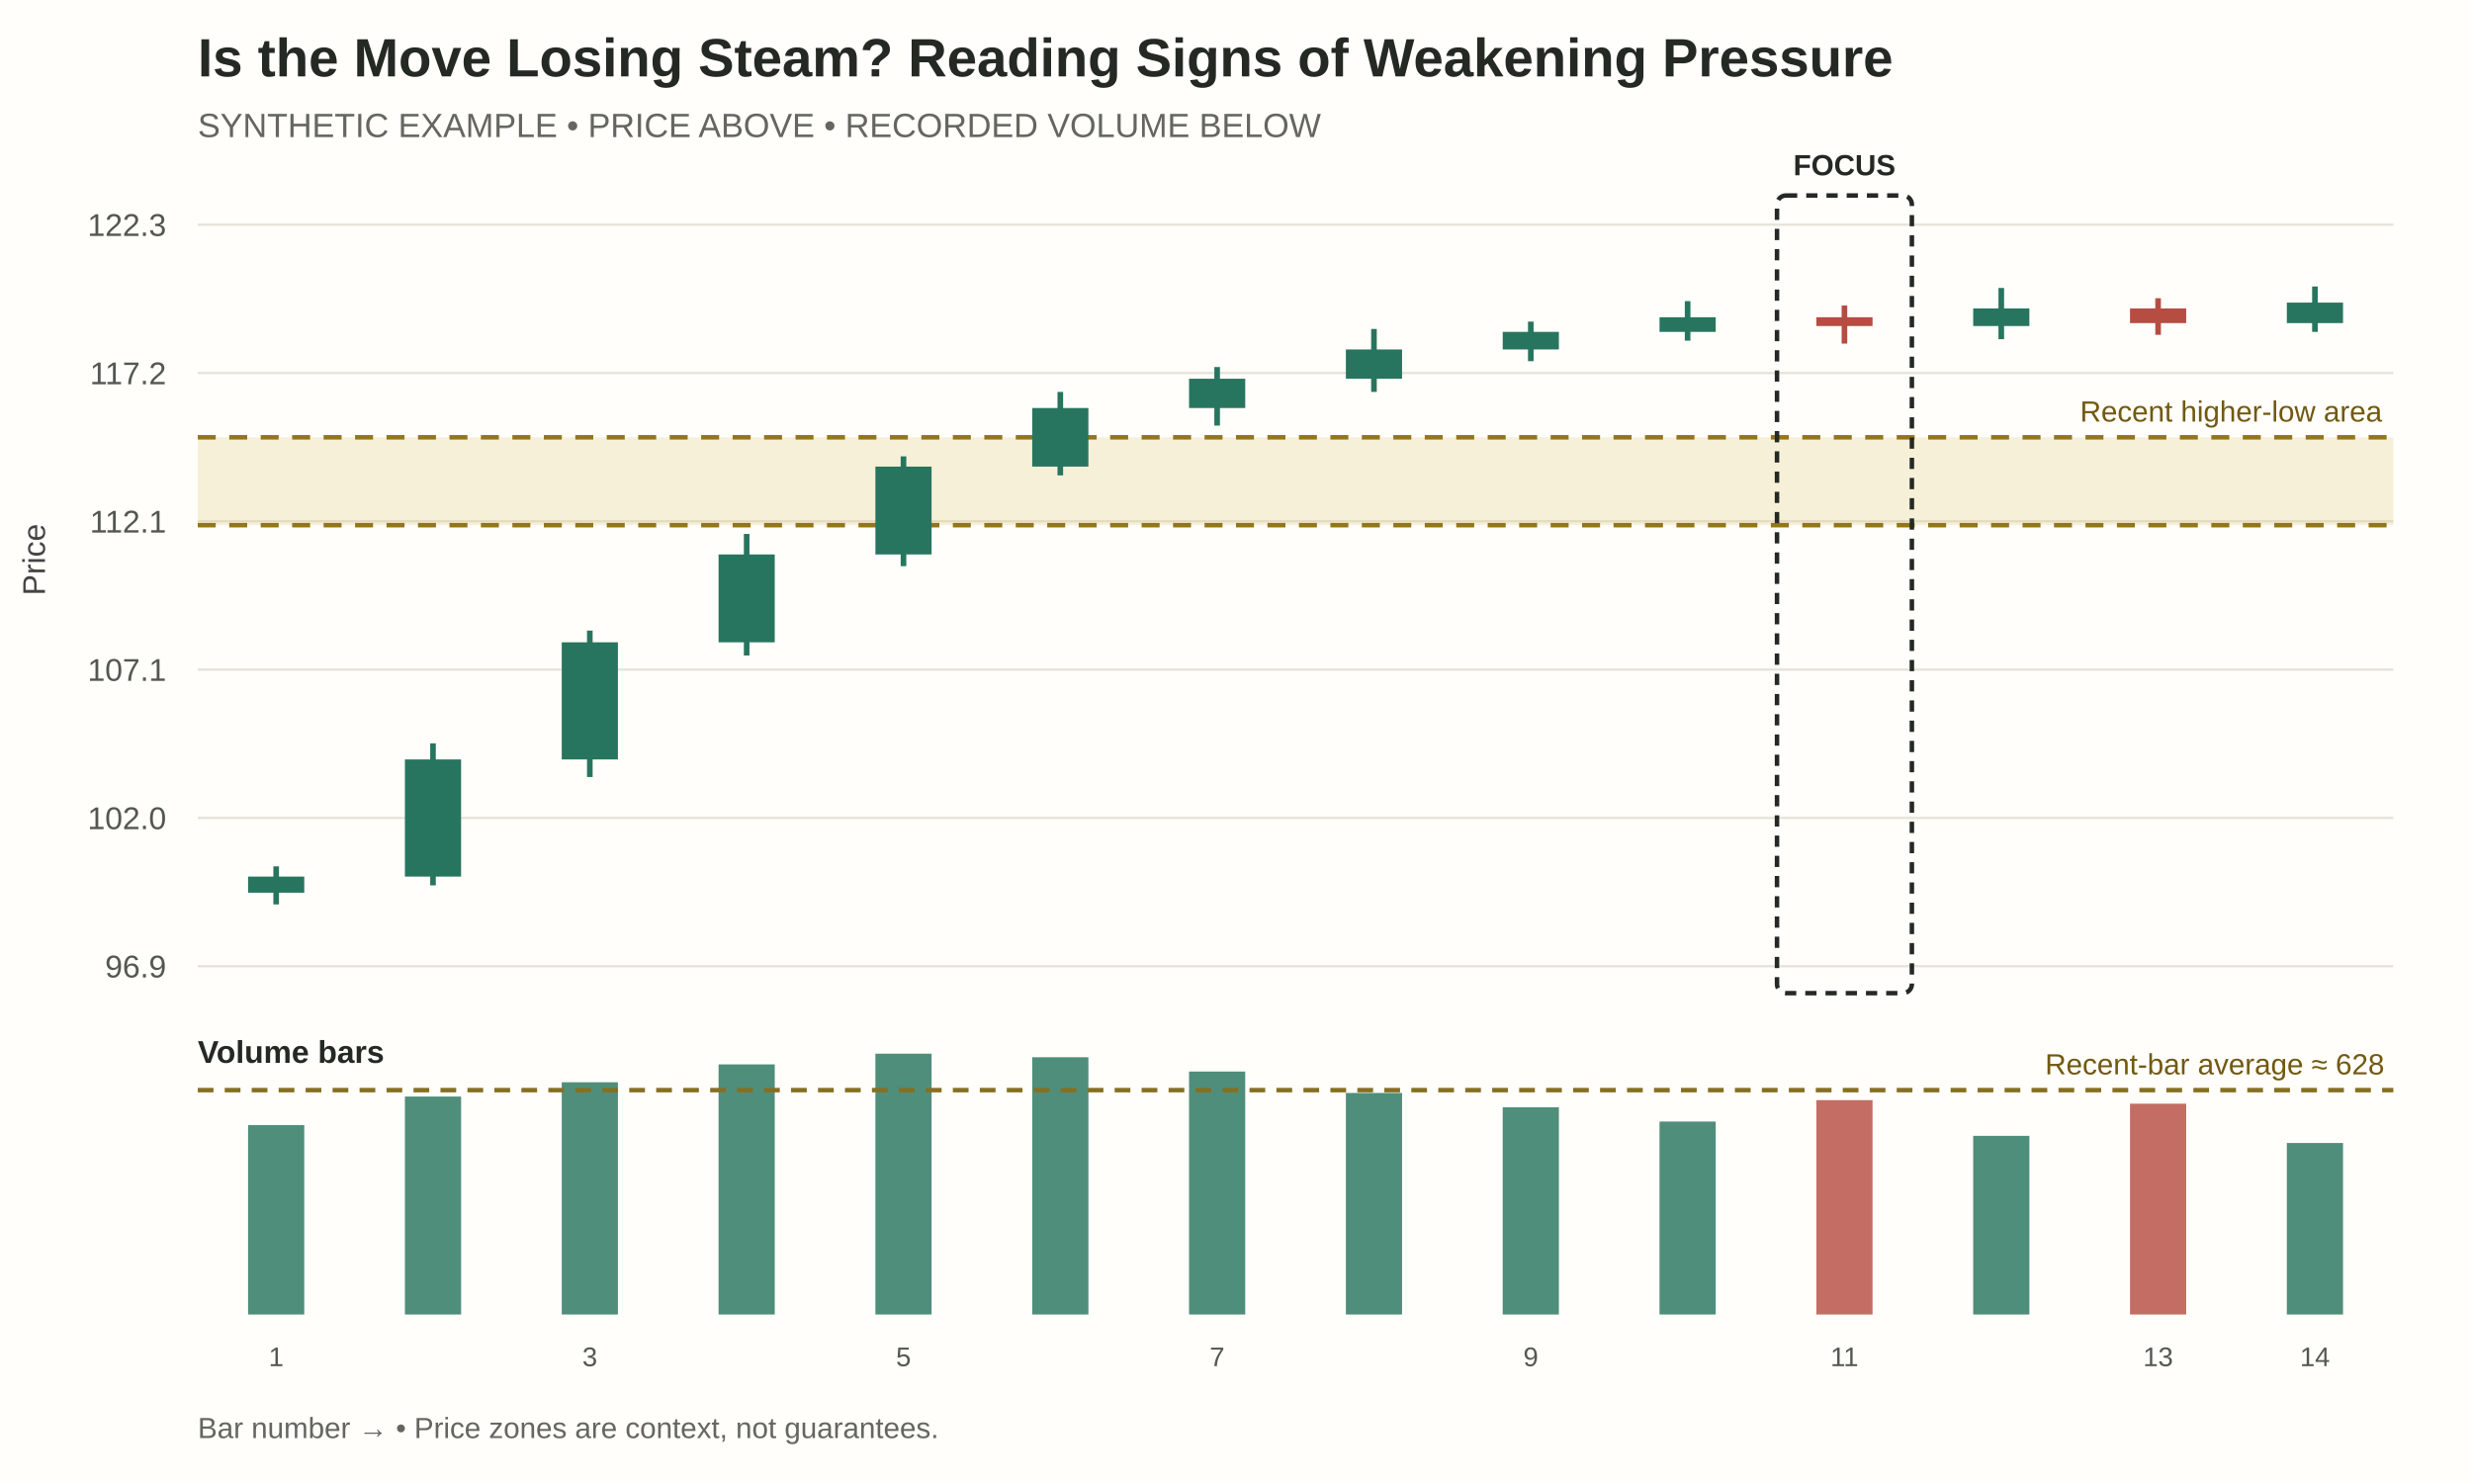
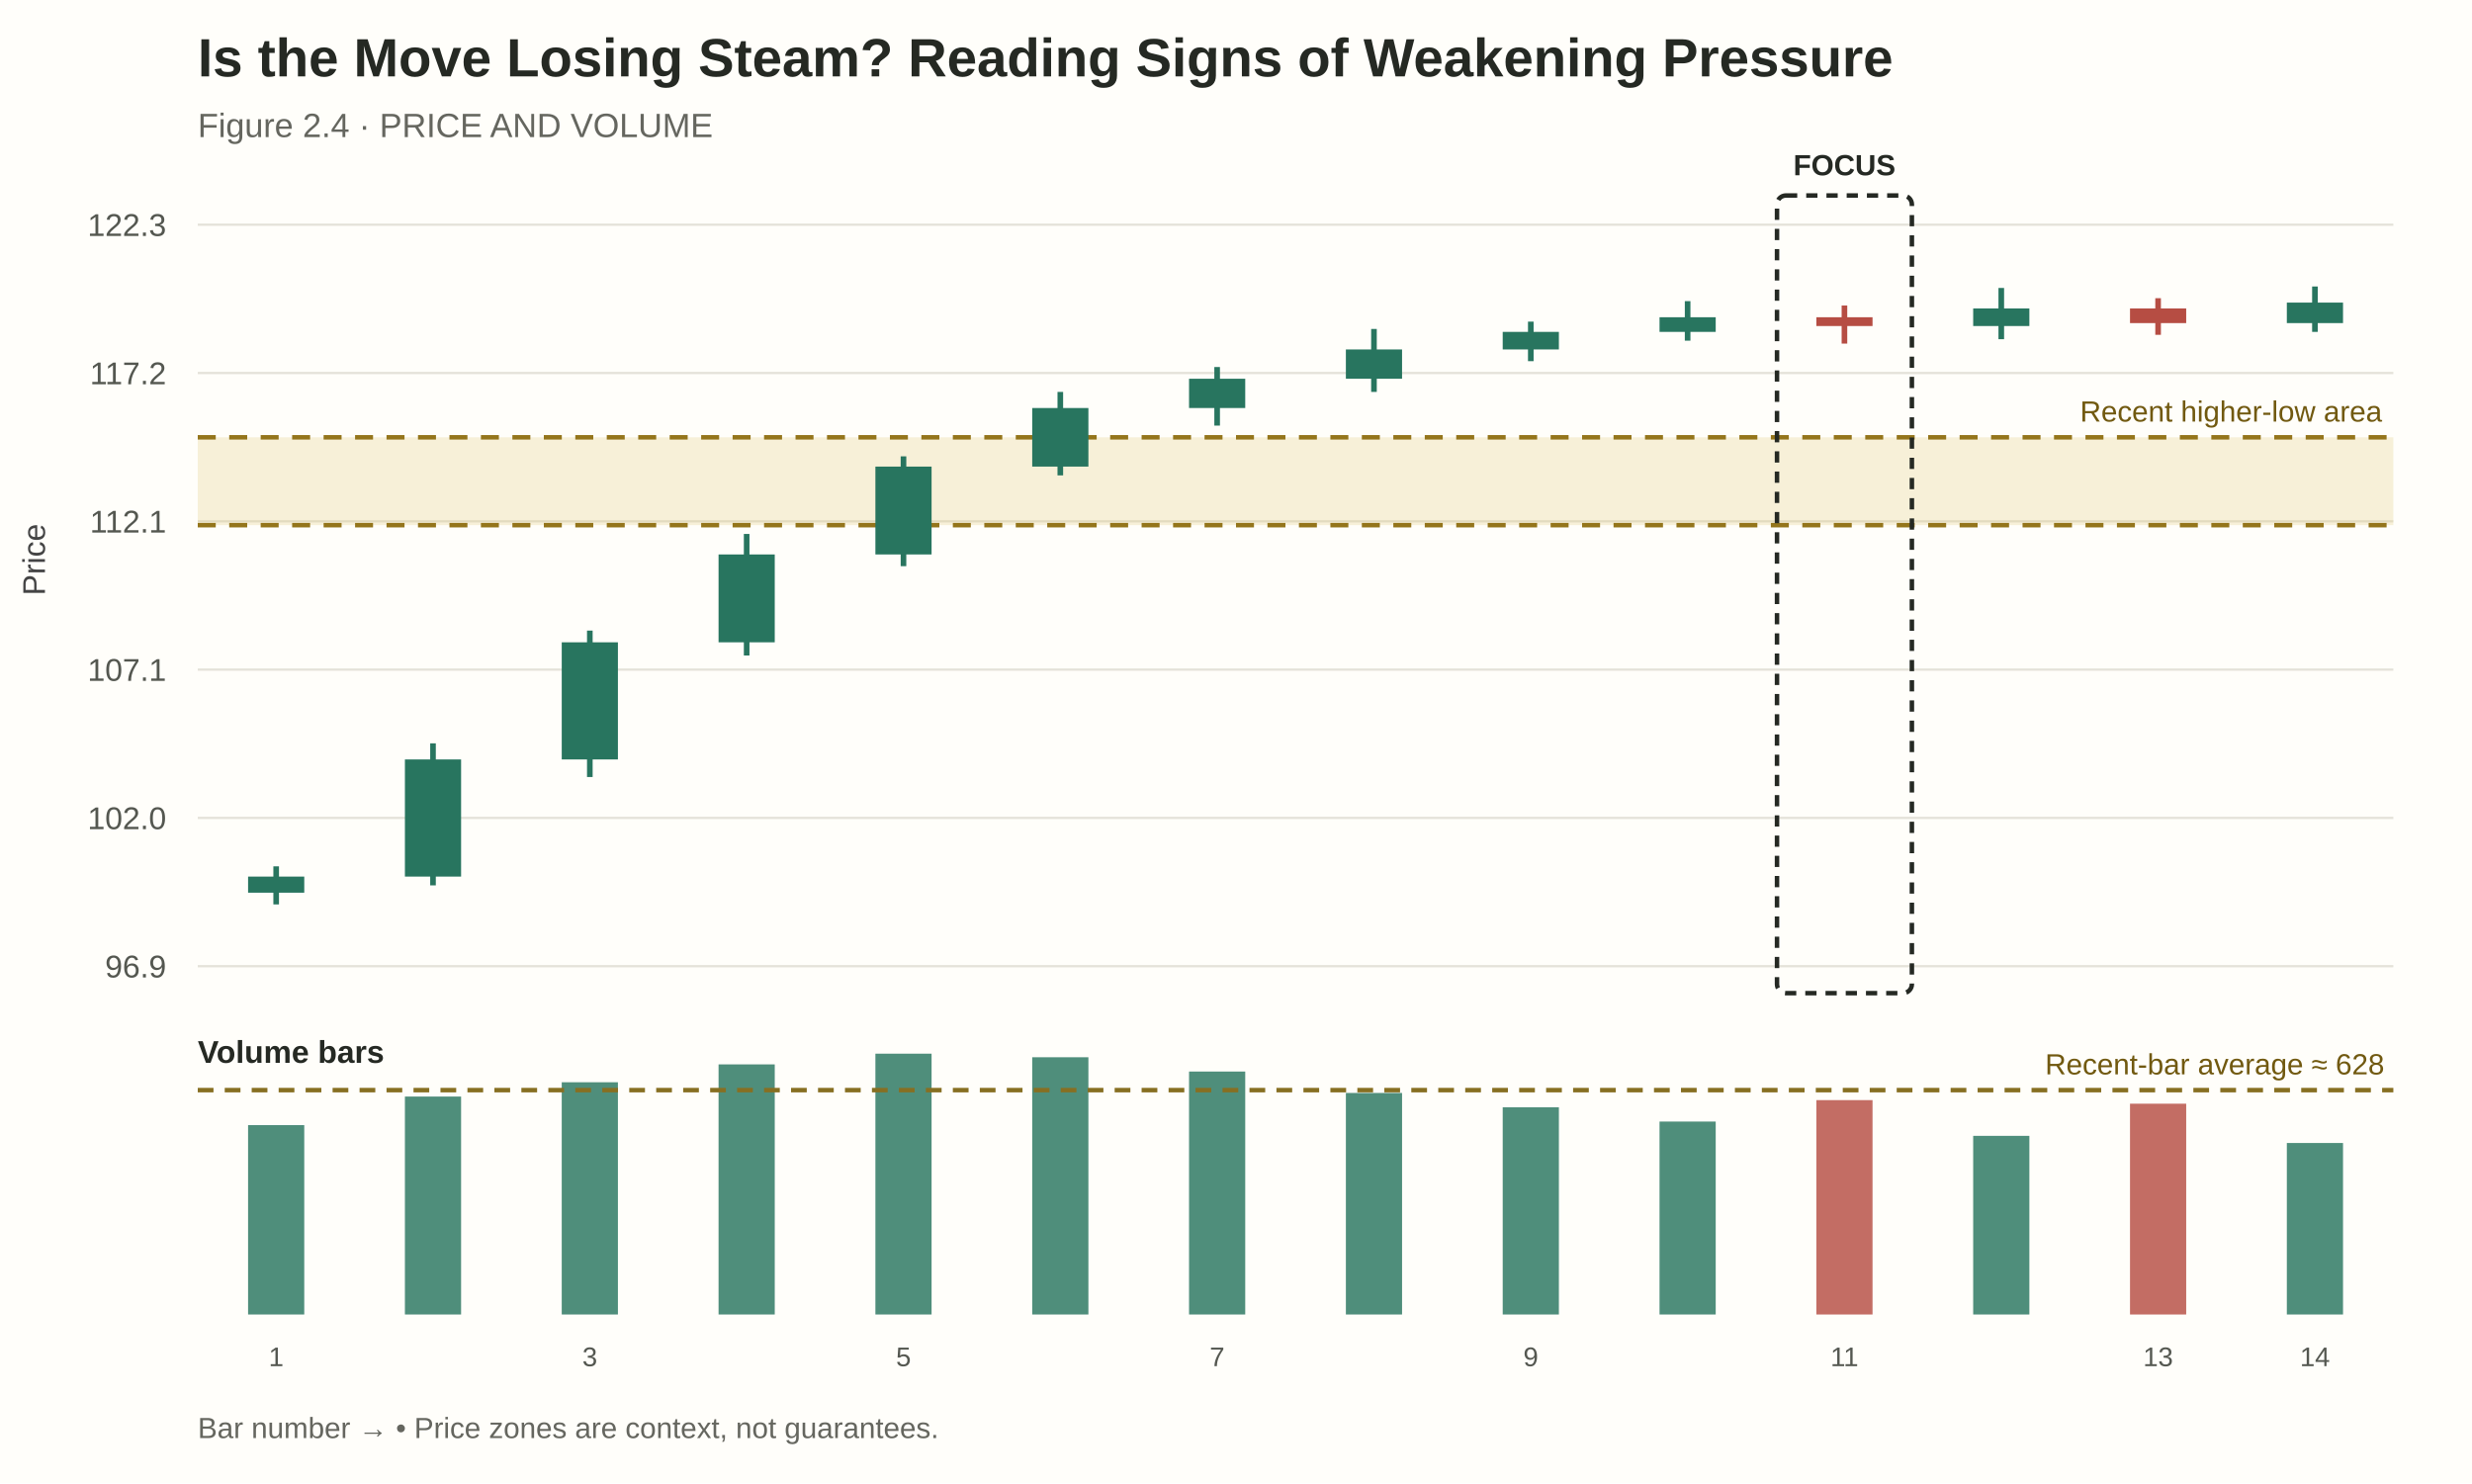
<svg xmlns="http://www.w3.org/2000/svg" role="img" aria-labelledby="chartTitle chartDesc" viewBox="0 0 1100 660" width="1100" height="660">
  <rect width="100%" height="100%" fill="#fffefa" />
  <text x="88" y="34" font-family="Arial,sans-serif" font-size="24" font-weight="700" fill="#252923">Is the Move Losing Steam? Reading Signs of Weakening Pressure</text>
-   <text x="88" y="61" font-family="Arial,sans-serif" font-size="15" fill="#65665f">SYNTHETIC EXAMPLE • PRICE ABOVE • RECORDED VOLUME BELOW</text>
+   <text x="88" y="61" font-family="Arial,sans-serif" font-size="15" fill="#65665f">Figure 2.4 · PRICE AND VOLUME</text>
  <line x1="88" x2="1065" y1="430" y2="430" stroke="#e4e2d9" />
  <text x="74" y="435" text-anchor="end" font-family="Arial,sans-serif" font-size="14" fill="#545750">96.9</text>
  <line x1="88" x2="1065" y1="364" y2="364" stroke="#e4e2d9" />
  <text x="74" y="369" text-anchor="end" font-family="Arial,sans-serif" font-size="14" fill="#545750">102.0</text>
  <line x1="88" x2="1065" y1="298" y2="298" stroke="#e4e2d9" />
  <text x="74" y="303" text-anchor="end" font-family="Arial,sans-serif" font-size="14" fill="#545750">107.1</text>
  <line x1="88" x2="1065" y1="232" y2="232" stroke="#e4e2d9" />
  <text x="74" y="237" text-anchor="end" font-family="Arial,sans-serif" font-size="14" fill="#545750">112.1</text>
  <line x1="88" x2="1065" y1="166" y2="166" stroke="#e4e2d9" />
  <text x="74" y="171" text-anchor="end" font-family="Arial,sans-serif" font-size="14" fill="#545750">117.2</text>
  <line x1="88" x2="1065" y1="100" y2="100" stroke="#e4e2d9" />
  <text x="74" y="105" text-anchor="end" font-family="Arial,sans-serif" font-size="14" fill="#545750">122.3</text>
  <rect x="88" y="194.621" width="977" height="39.1" fill="#dfc66b" opacity=".24" />
  <line x1="88" x2="1065" y1="194.621" y2="194.621" stroke="#94751b" stroke-width="2" stroke-dasharray="8 6" />
  <line x1="88" x2="1065" y1="233.72" y2="233.72" stroke="#94751b" stroke-width="2" stroke-dasharray="8 6" />
  <text x="1060" y="187.621" text-anchor="end" font-family="Arial,sans-serif" font-size="13" fill="#715910">Recent higher-low area</text>
  <text x="20" y="265" transform="rotate(-90 20 265)" font-family="Arial,sans-serif" font-size="14" fill="#444">Price</text>
  <line x1="122.893" x2="122.893" y1="385.557" y2="402.5" stroke="#28755f" stroke-width="2.5" />
  <rect x="110.393" y="390.118" width="25" height="7.168" fill="#28755f" />
  <rect x="110.393" y="500.729" width="25" height="84.271" fill="#28755f" opacity=".82" />
  <text x="122.893" y="608" text-anchor="middle" font-family="Arial,sans-serif" font-size="12" fill="#545750">1</text>
  <line x1="192.679" x2="192.679" y1="330.818" y2="394.028" stroke="#28755f" stroke-width="2.5" />
  <rect x="180.179" y="337.986" width="25" height="52.133" fill="#28755f" />
  <rect x="180.179" y="488.009" width="25" height="96.991" fill="#28755f" opacity=".82" />
  <line x1="262.464" x2="262.464" y1="280.64" y2="345.806" stroke="#28755f" stroke-width="2.5" />
  <rect x="249.964" y="285.853" width="25" height="52.133" fill="#28755f" />
  <rect x="249.964" y="481.649" width="25" height="103.351" fill="#28755f" opacity=".82" />
  <text x="262.464" y="608" text-anchor="middle" font-family="Arial,sans-serif" font-size="12" fill="#545750">3</text>
  <line x1="332.25" x2="332.25" y1="237.63" y2="291.718" stroke="#28755f" stroke-width="2.5" />
  <rect x="319.75" y="246.754" width="25" height="39.1" fill="#28755f" />
  <rect x="319.75" y="473.699" width="25" height="111.301" fill="#28755f" opacity=".82" />
  <line x1="402.036" x2="402.036" y1="203.092" y2="251.967" stroke="#28755f" stroke-width="2.5" />
  <rect x="389.536" y="207.654" width="25" height="39.1" fill="#28755f" />
  <rect x="389.536" y="468.929" width="25" height="116.071" fill="#28755f" opacity=".82" />
  <text x="402.036" y="608" text-anchor="middle" font-family="Arial,sans-serif" font-size="12" fill="#545750">5</text>
  <line x1="471.821" x2="471.821" y1="174.419" y2="211.564" stroke="#28755f" stroke-width="2.5" />
  <rect x="459.321" y="181.588" width="25" height="26.066" fill="#28755f" />
  <rect x="459.321" y="470.519" width="25" height="114.481" fill="#28755f" opacity=".82" />
  <line x1="541.607" x2="541.607" y1="163.341" y2="189.408" stroke="#28755f" stroke-width="2.5" />
  <rect x="529.107" y="168.555" width="25" height="13.033" fill="#28755f" />
  <rect x="529.107" y="476.879" width="25" height="108.121" fill="#28755f" opacity=".82" />
  <text x="541.607" y="608" text-anchor="middle" font-family="Arial,sans-serif" font-size="12" fill="#545750">7</text>
  <line x1="611.393" x2="611.393" y1="146.398" y2="174.419" stroke="#28755f" stroke-width="2.5" />
  <rect x="598.893" y="155.521" width="25" height="13.033" fill="#28755f" />
  <rect x="598.893" y="486.419" width="25" height="98.581" fill="#28755f" opacity=".82" />
  <line x1="681.179" x2="681.179" y1="143.14" y2="160.735" stroke="#28755f" stroke-width="2.5" />
  <rect x="668.679" y="147.701" width="25" height="7.82" fill="#28755f" />
  <rect x="668.679" y="492.779" width="25" height="92.221" fill="#28755f" opacity=".82" />
  <text x="681.179" y="608" text-anchor="middle" font-family="Arial,sans-serif" font-size="12" fill="#545750">9</text>
  <line x1="750.964" x2="750.964" y1="134.017" y2="151.611" stroke="#28755f" stroke-width="2.5" />
  <rect x="738.464" y="141.185" width="25" height="6.517" fill="#28755f" />
  <rect x="738.464" y="499.139" width="25" height="85.861" fill="#28755f" opacity=".82" />
  <line x1="820.75" x2="820.75" y1="135.972" y2="152.915" stroke="#b64d43" stroke-width="2.5" />
  <rect x="808.25" y="141.185" width="25" height="3.91" fill="#b64d43" />
  <rect x="808.25" y="489.599" width="25" height="95.401" fill="#b64d43" opacity=".82" />
  <rect x="790.742" y="87" width="60.016" height="355" fill="none" stroke="#252923" stroke-width="2" stroke-dasharray="5 4" rx="4" />
  <text x="820.75" y="78" text-anchor="middle" font-family="Arial,sans-serif" font-size="13" font-weight="700" fill="#252923">FOCUS</text>
  <text x="820.75" y="608" text-anchor="middle" font-family="Arial,sans-serif" font-size="12" fill="#545750">11</text>
  <line x1="890.536" x2="890.536" y1="128.152" y2="150.96" stroke="#28755f" stroke-width="2.5" />
  <rect x="878.036" y="137.275" width="25" height="7.82" fill="#28755f" />
  <rect x="878.036" y="505.499" width="25" height="79.501" fill="#28755f" opacity=".82" />
  <line x1="960.321" x2="960.321" y1="132.713" y2="149.005" stroke="#b64d43" stroke-width="2.5" />
  <rect x="947.821" y="137.275" width="25" height="6.517" fill="#b64d43" />
  <rect x="947.821" y="491.189" width="25" height="93.811" fill="#b64d43" opacity=".82" />
  <text x="960.321" y="608" text-anchor="middle" font-family="Arial,sans-serif" font-size="12" fill="#545750">13</text>
  <line x1="1030.107" x2="1030.107" y1="127.5" y2="147.701" stroke="#28755f" stroke-width="2.5" />
  <rect x="1017.607" y="134.668" width="25" height="9.123" fill="#28755f" />
  <rect x="1017.607" y="508.679" width="25" height="76.321" fill="#28755f" opacity=".82" />
  <text x="1030.107" y="608" text-anchor="middle" font-family="Arial,sans-serif" font-size="12" fill="#545750">14</text>
  <line x1="88" x2="1065" y1="485.147" y2="485.147" stroke="#876f22" stroke-width="2" stroke-dasharray="7 5" />
  <text x="1061" y="478.147" text-anchor="end" font-family="Arial,sans-serif" font-size="13" fill="#715910">Recent-bar average ≈ 628</text>
  <text x="88" y="473" font-family="Arial,sans-serif" font-size="14" font-weight="700" fill="#252923">Volume bars</text>
  <text x="88" y="640" font-family="Arial,sans-serif" font-size="13" fill="#65665f">Bar number → • Price zones are context, not guarantees.</text>
</svg>
